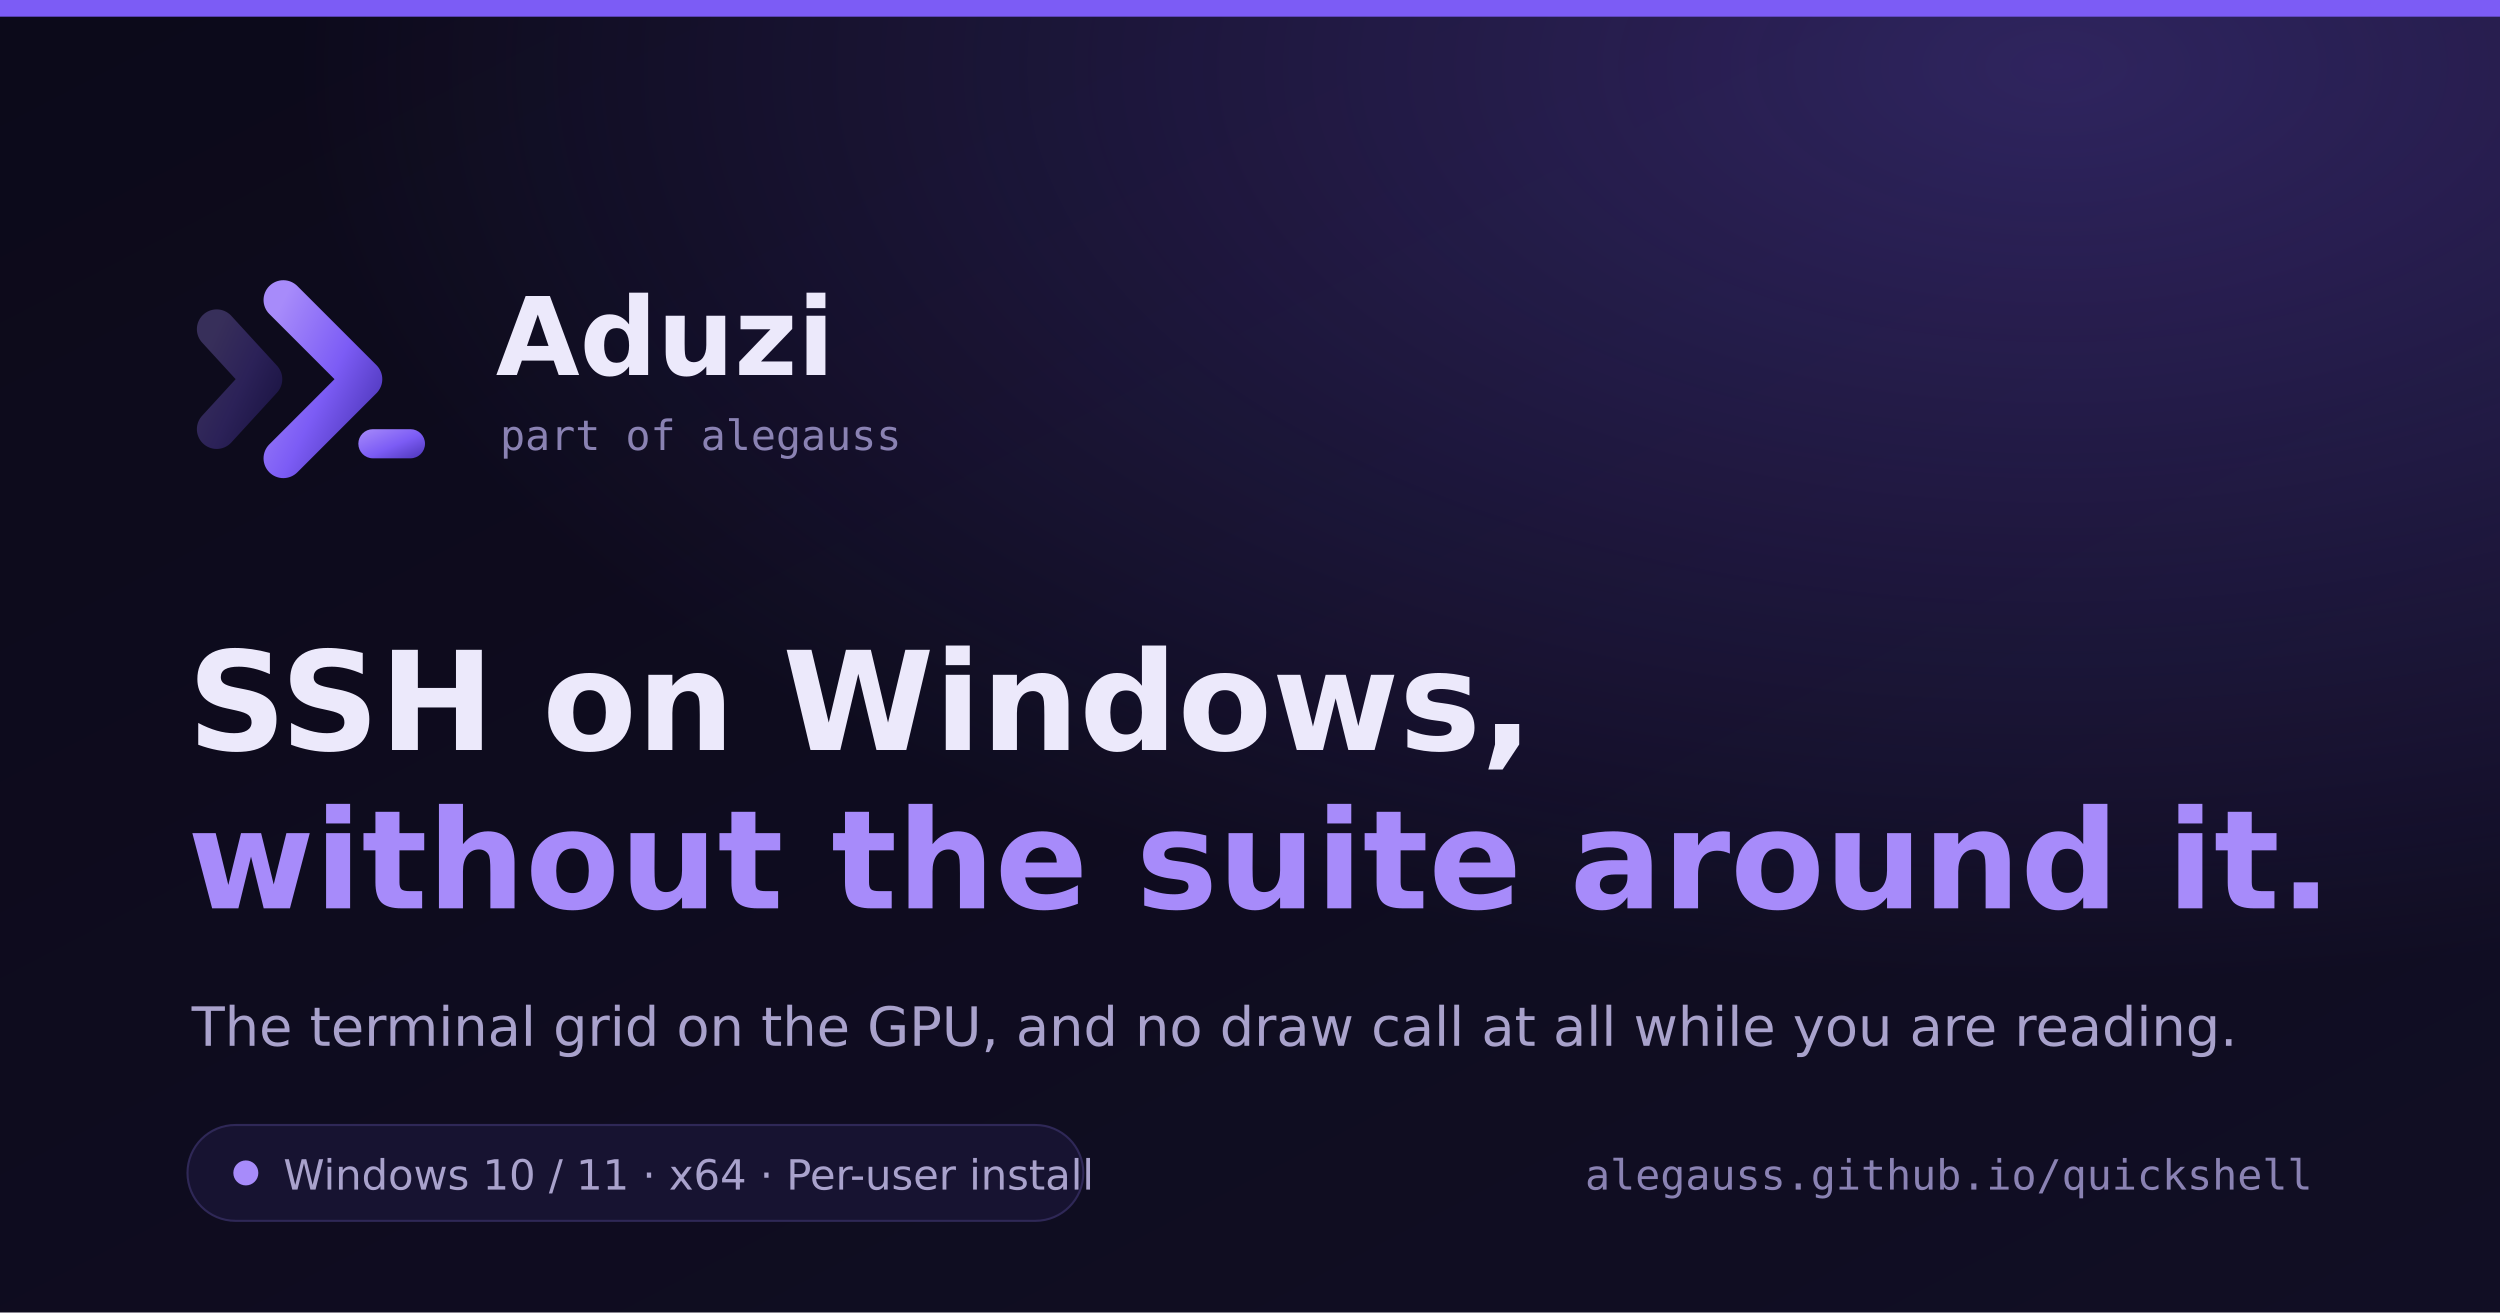
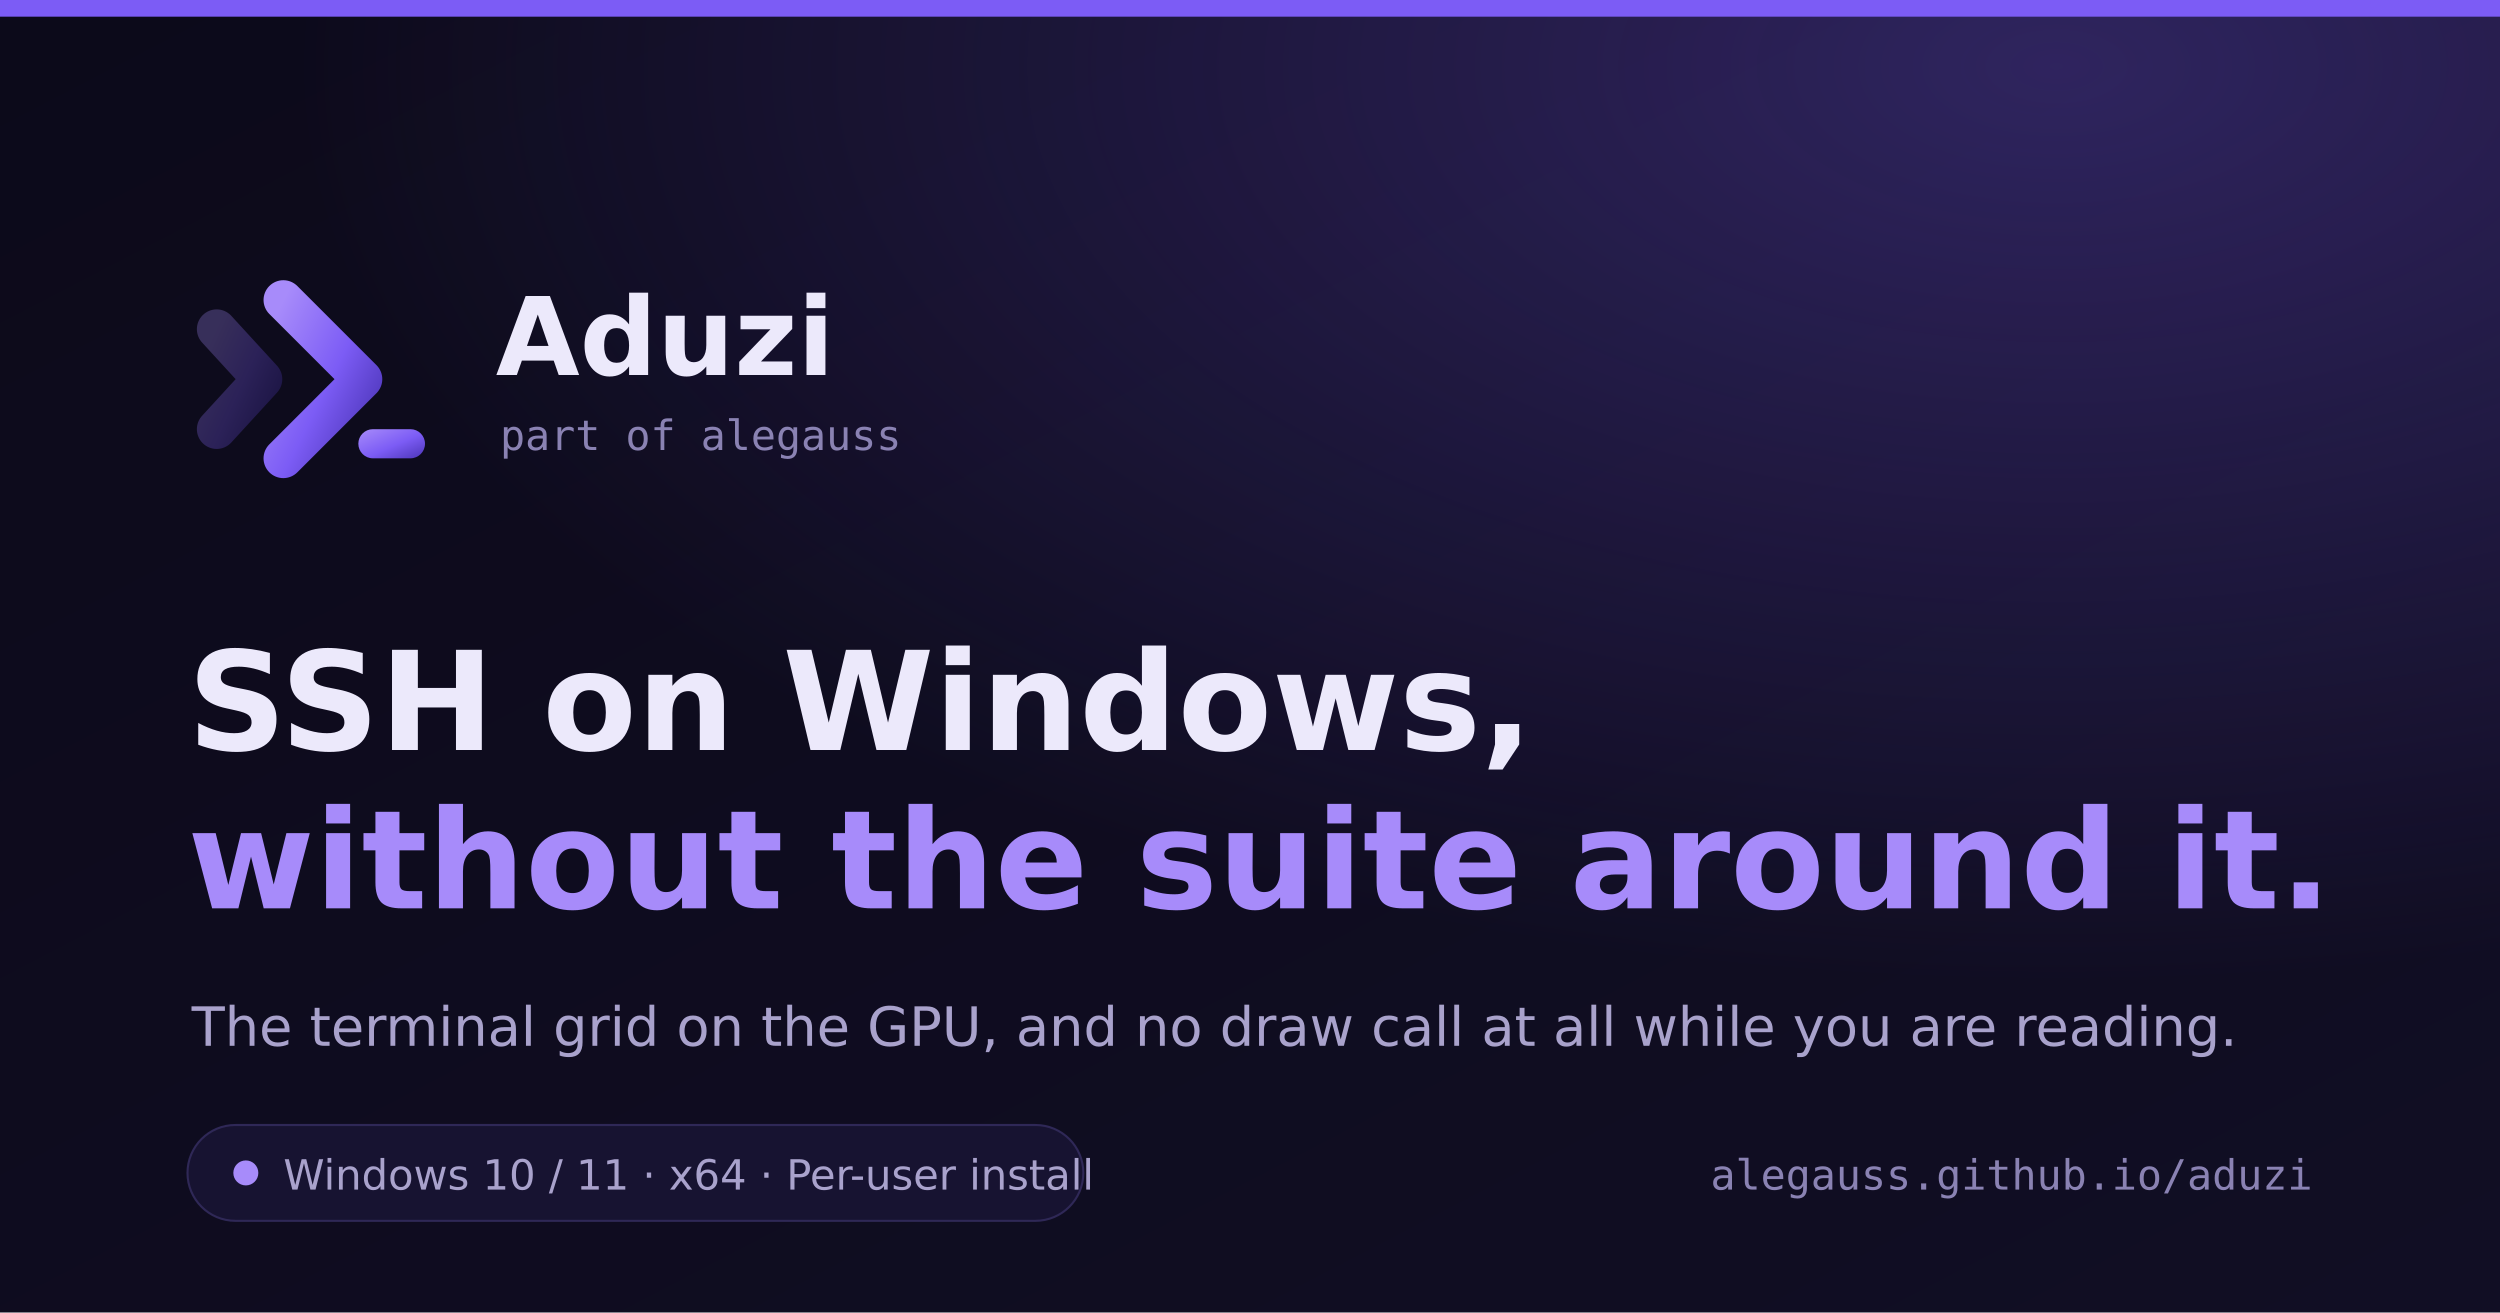
<svg xmlns="http://www.w3.org/2000/svg" width="1200" height="630" viewBox="0 0 1200 630" role="img" aria-label="Aduzi — SSH on Windows, without the suite around it">
  <defs>
    <linearGradient id="qs-iris" x1="0" y1="0" x2="1" y2="1">
      <stop offset="0" stop-color="#a78bfa" />
      <stop offset="0.55" stop-color="#7c5cf5" />
      <stop offset="1" stop-color="#4c35b8" />
    </linearGradient>
    <linearGradient id="qs-bg" x1="0" y1="0" x2="1" y2="1">
      <stop offset="0" stop-color="#0c0a1a" />
      <stop offset="1" stop-color="#110e24" />
    </linearGradient>
    <radialGradient id="qs-glow" cx="0.82" cy="0.05" r="0.7">
      <stop offset="0" stop-color="#7C5CF5" stop-opacity="0.3" />
      <stop offset="1" stop-color="#7C5CF5" stop-opacity="0" />
    </radialGradient>
  </defs>
  <rect width="1200" height="630" fill="url(#qs-bg)" />
  <rect width="1200" height="630" fill="url(#qs-glow)" />
  <rect x="0" y="0" width="1200" height="8" fill="#7C5CF5" />
  <g transform="translate(90,118)">
    <g fill="none" stroke="url(#qs-iris)" stroke-width="19" stroke-linecap="round" stroke-linejoin="round">
      <path d="M14 40 L36 64 L14 88" opacity="0.28" />
      <path d="M46 26 L84 64 L46 102" />
    </g>
    <rect x="82" y="88" width="32" height="14" rx="7" fill="url(#qs-iris)" />
  </g>
  <text x="238" y="180" font-family="DejaVu Sans, sans-serif" font-size="52" font-weight="bold" fill="#ece9fb">Aduzi</text>
  <text x="240" y="216" font-family="DejaVu Sans Mono, monospace" font-size="20" fill="#8a82b3">part of alegauss</text>
  <text x="90" y="360" font-family="DejaVu Sans, sans-serif" font-size="66" font-weight="bold" fill="#ece9fb">SSH on Windows,</text>
  <text x="90" y="436" font-family="DejaVu Sans, sans-serif" font-size="66" font-weight="bold" fill="#A78BFA">without the suite around it.</text>
  <text x="92" y="502" font-family="DejaVu Sans, sans-serif" font-size="26" fill="#a9a2cc">The terminal grid on the GPU, and no draw call at all while you are reading.</text>
  <rect x="90" y="540" width="430" height="46" rx="23" fill="#171331" stroke="#2f2857" />
  <circle cx="118" cy="563" r="6" fill="#A78BFA" />
  <text x="136" y="571" font-family="DejaVu Sans, sans-serif" font-size="20" fill="#a9a2cc">Windows 10 / 11 · x64 · Per-user install</text>
-   <text x="1110" y="571" text-anchor="end" font-family="DejaVu Sans Mono, monospace" font-size="20" fill="#8a82b3">alegauss.github.io/quickshell</text>
+   <text x="1110" y="571" text-anchor="end" font-family="DejaVu Sans Mono, monospace" font-size="20" fill="#8a82b3">alegauss.github.io/aduzi</text>
</svg>
